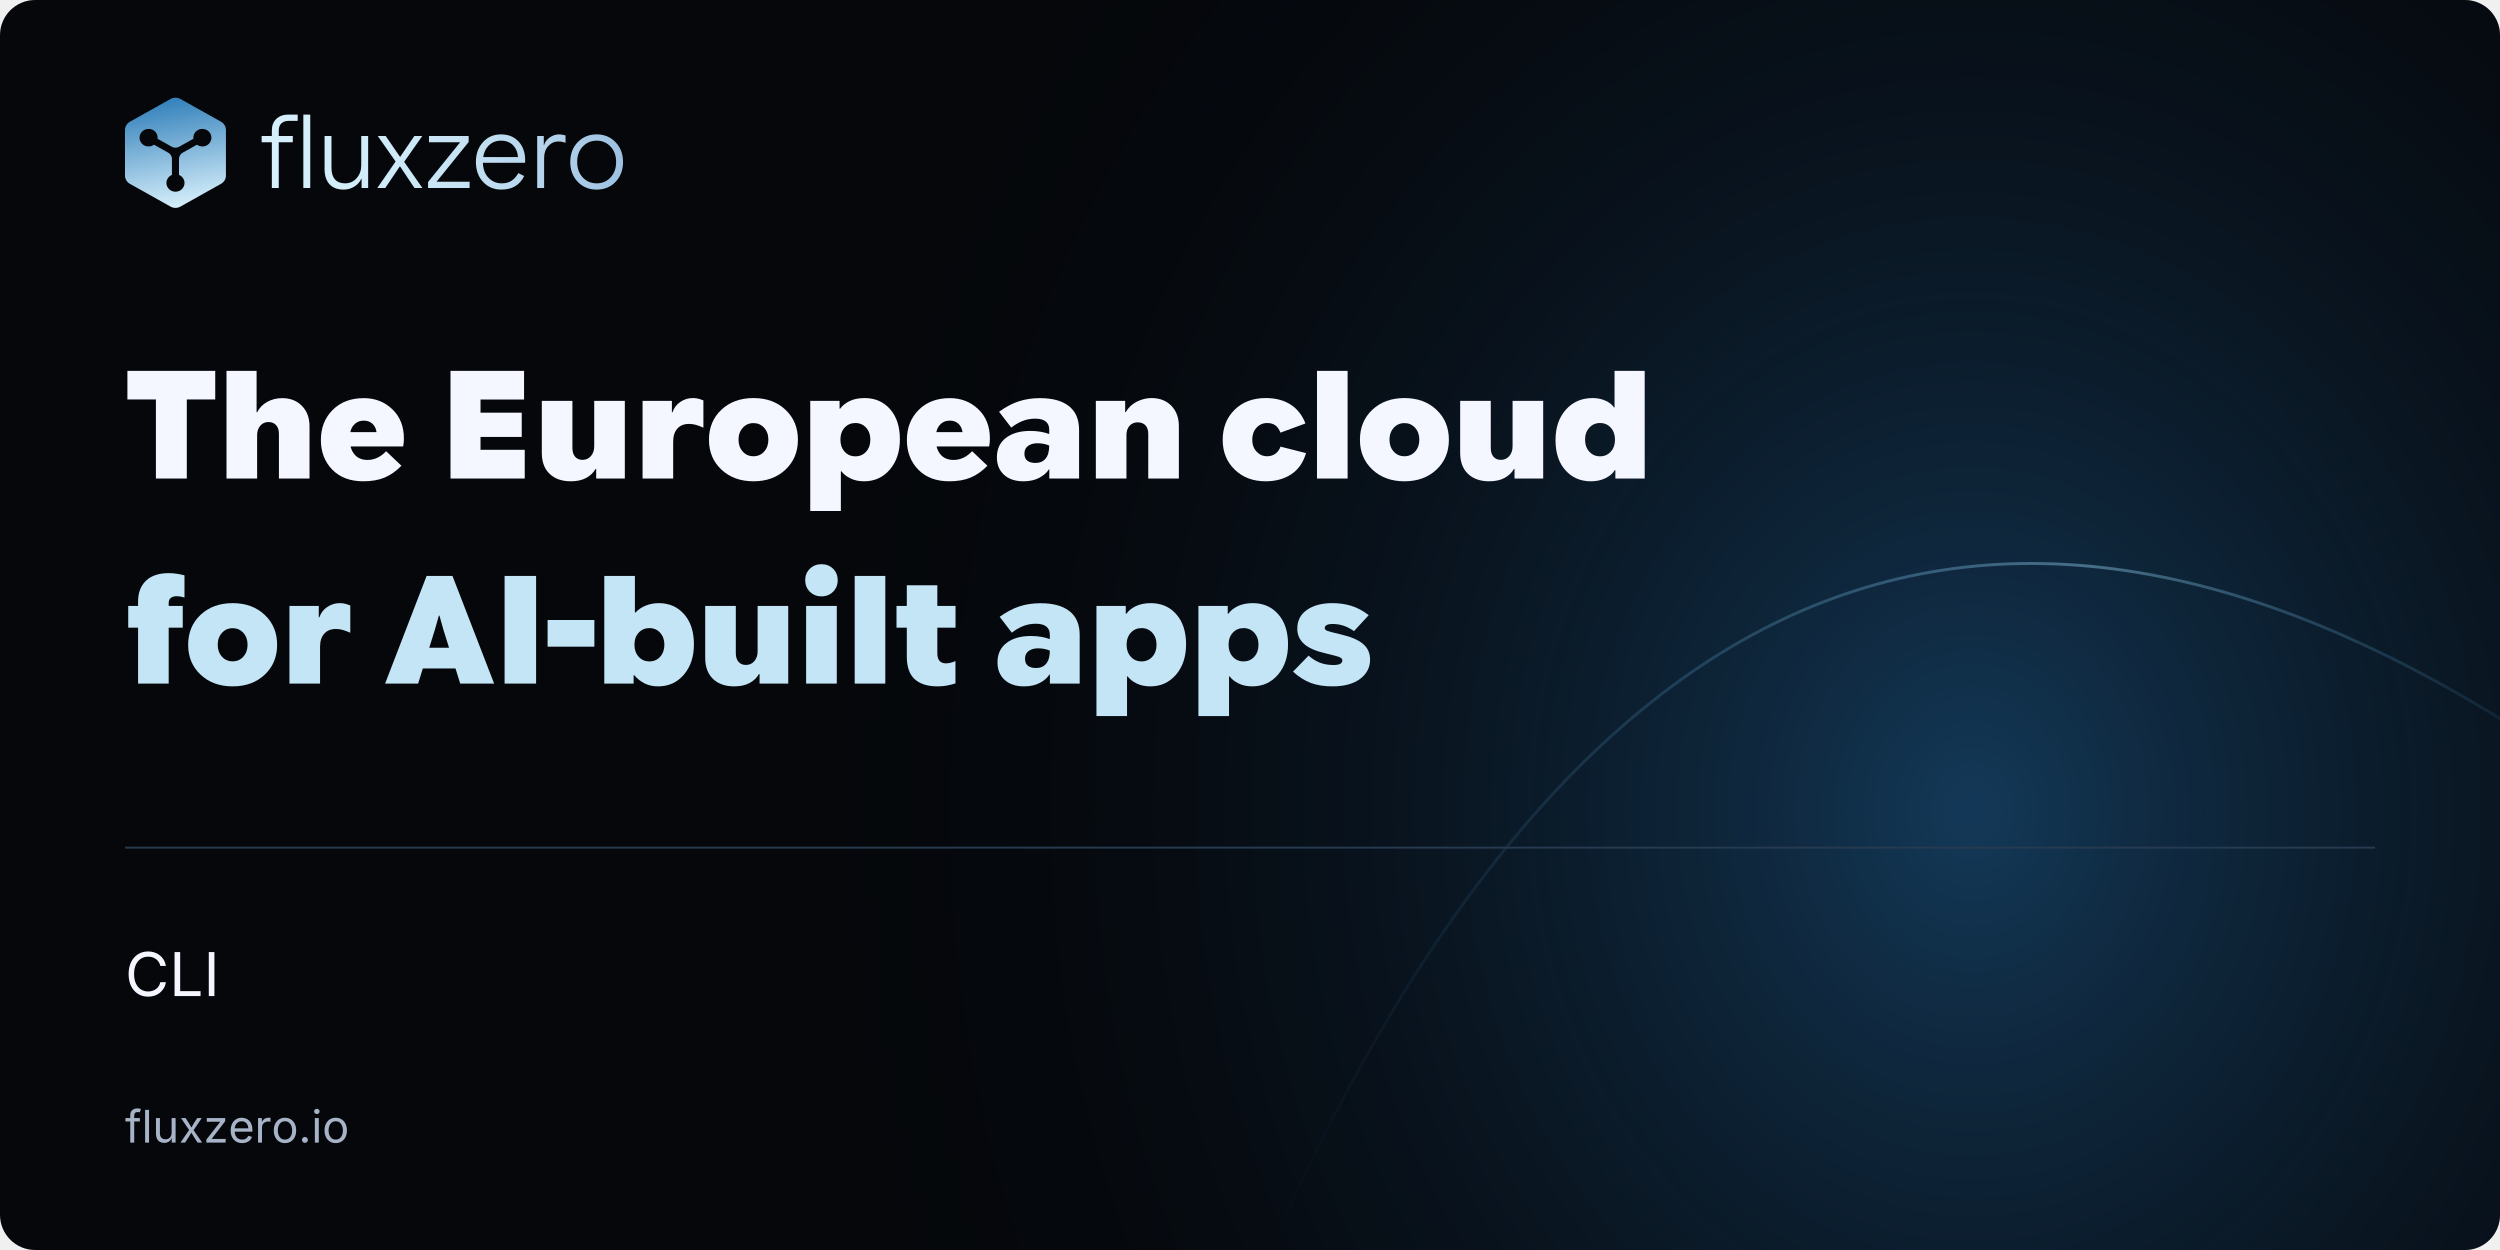
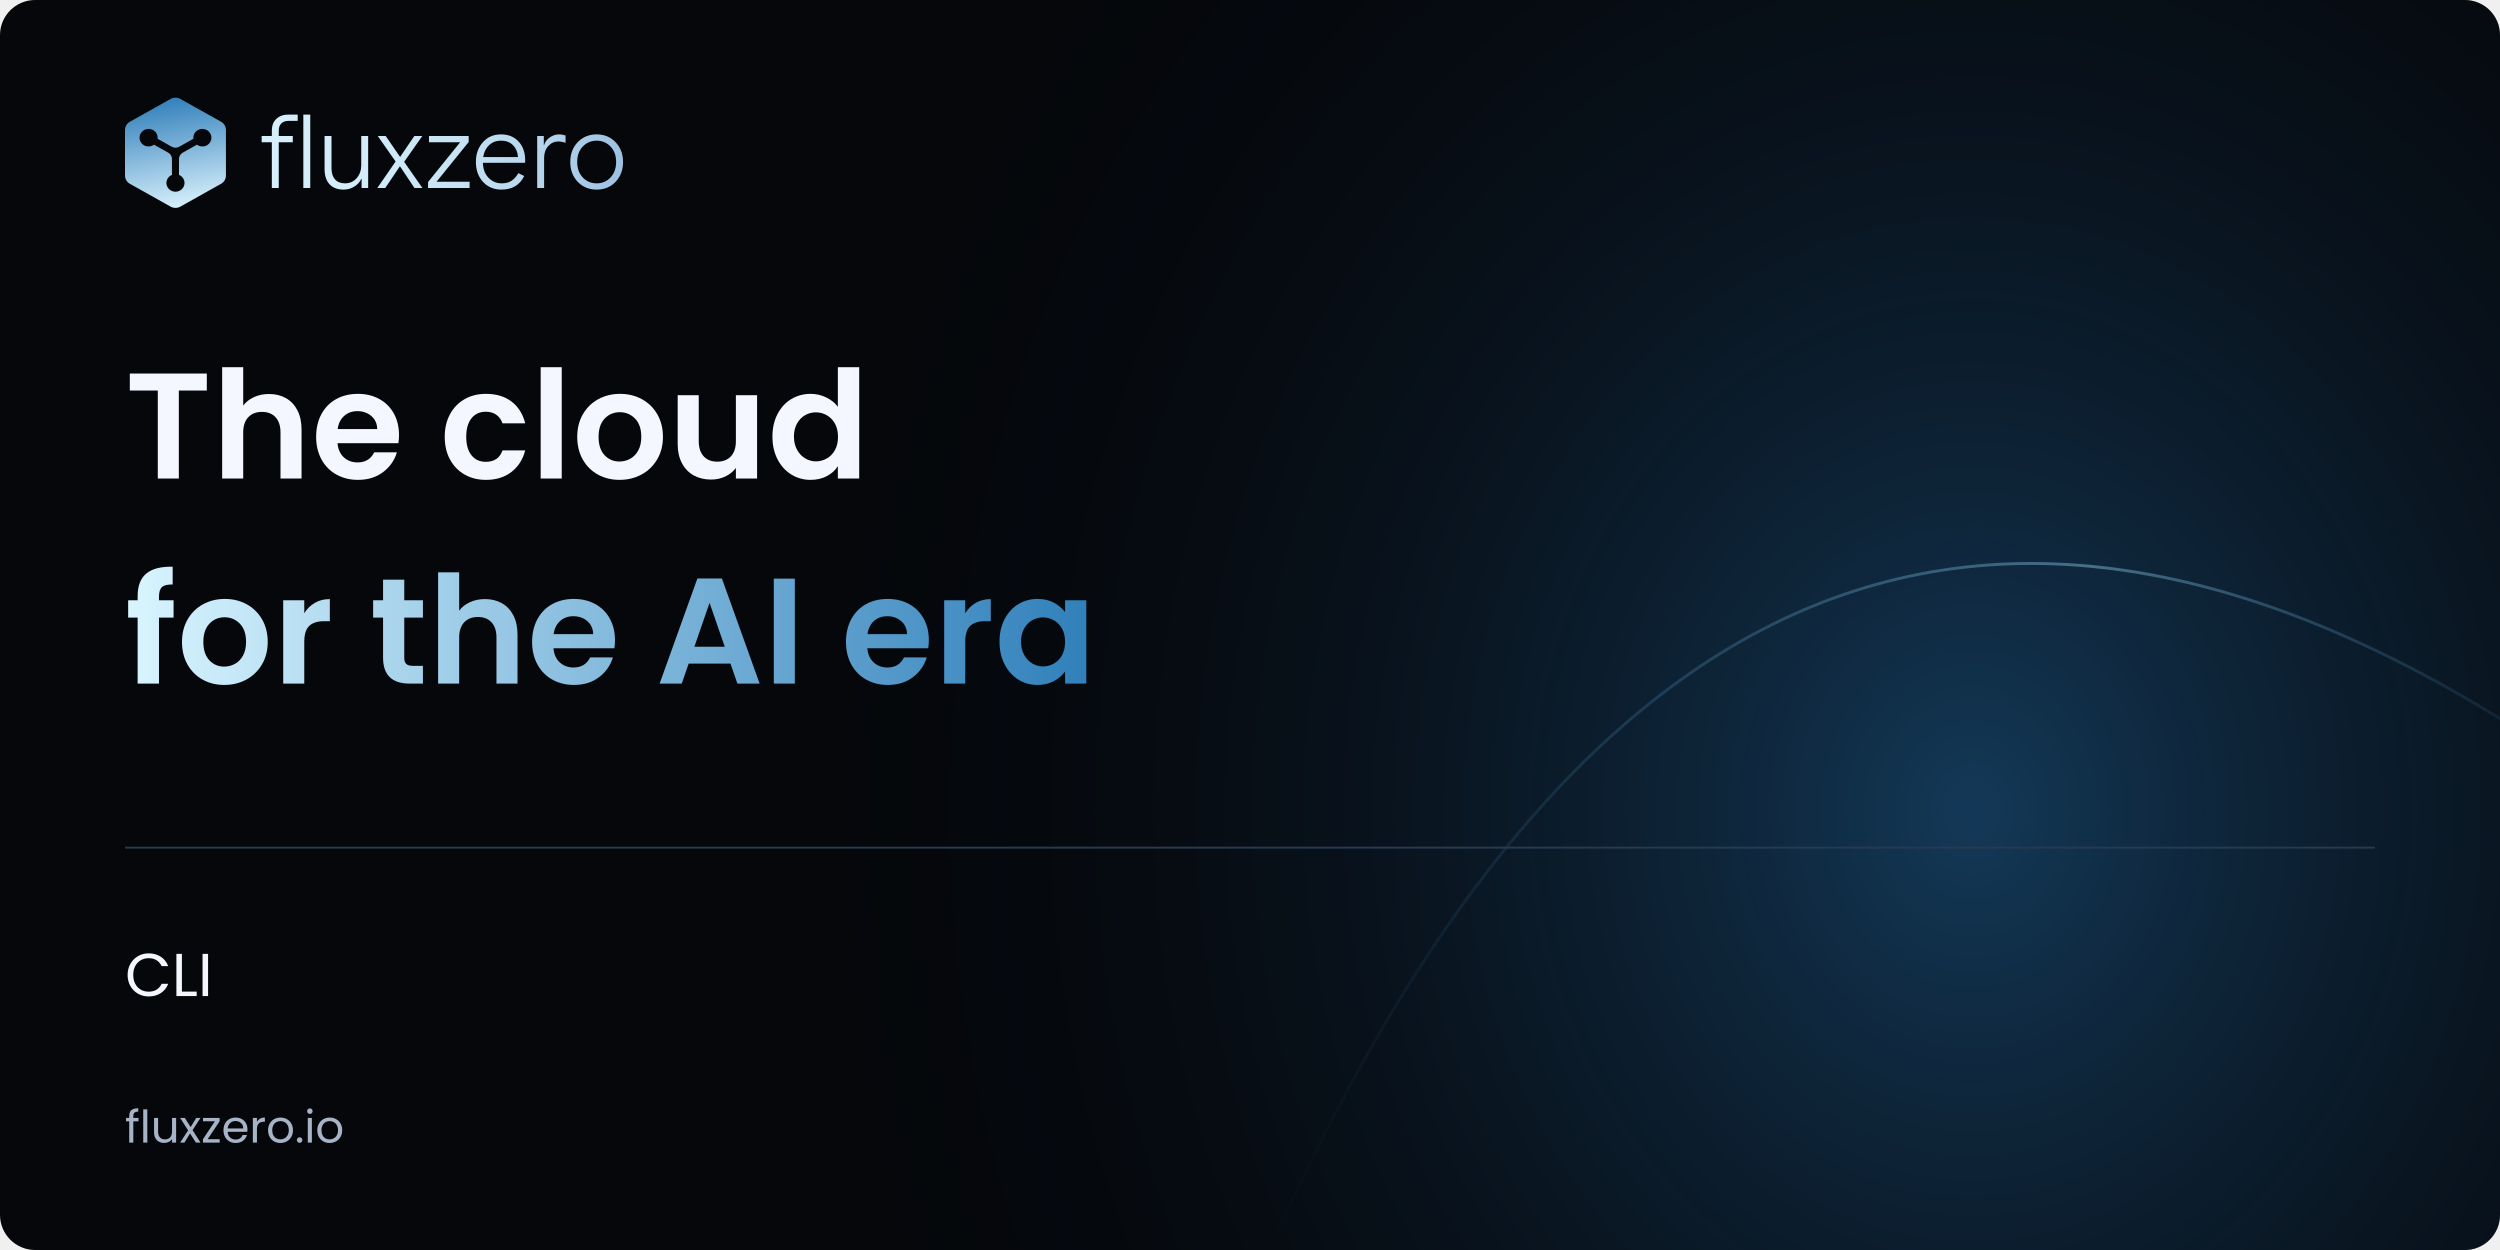
<svg xmlns="http://www.w3.org/2000/svg" width="1280" height="640" viewBox="0 0 1280 640" role="img" aria-labelledby="title">
  <defs>
    <clipPath id="banner-clip">
      <rect width="1280" height="640" rx="18" />
    </clipPath>
    <radialGradient id="glow">
      <stop stop-color="#17456b" stop-opacity=".8" />
      <stop offset="1" stop-color="#05070b" stop-opacity="0" />
    </radialGradient>
    <linearGradient id="line">
      <stop stop-color="#3582bc" stop-opacity="0" />
      <stop offset=".6" stop-color="#84bfdc" stop-opacity=".48" />
      <stop offset="1" stop-color="#3582bc" stop-opacity="0" />
    </linearGradient>
  </defs>
  <g clip-path="url(#banner-clip)">
    <rect width="1280" height="640" rx="18" fill="#05070B" />
    <ellipse cx="1010" cy="416.0" rx="600" ry="704.0" fill="url(#glow)" />
    <path d="M650 640 Q900 76.8 1350 416.0" stroke="url(#line)" stroke-width="1.5" fill="none" />
    <g transform="translate(64,50) scale(0.2141867)">
      <defs>
        <style>
      .cls-1 {
        fill: url(#linear-gradient-2);
      }

      .cls-2 {
        fill: url(#linear-gradient);
      }
    </style>
        <linearGradient id="linear-gradient" x1="143.23" y1="259.88" x2="98.04" y2="3.61" gradientUnits="userSpaceOnUse">
          <stop offset="0" stop-color="#d6effb" />
          <stop offset=".99" stop-color="#3582bc" />
        </linearGradient>
        <linearGradient id="linear-gradient-2" x1="326.62" y1="130.12" x2="1190.55" y2="130.12" gradientUnits="userSpaceOnUse">
          <stop offset="0" stop-color="#d6effb" />
          <stop offset=".28" stop-color="#d2ecf9" />
          <stop offset=".54" stop-color="#c7e3f4" />
          <stop offset=".78" stop-color="#b5d4ec" />
          <stop offset="1" stop-color="#9ec1e2" />
        </linearGradient>
      </defs>
      <g id="Layer_1-2" data-name="Layer 1">
        <g>
          <path id="logo" class="cls-2" d="M116.56.35c-2.69.46-5.28,1.38-7.65,2.7L11.73,57.54c-3.57,2-6.53,4.87-8.58,8.34C1.08,69.33,0,73.26,0,77.26v108.97c0,4,1.08,7.92,3.14,11.39,2.06,3.46,5.02,6.34,8.58,8.33l97.19,54.49c3.56,2,7.61,3.05,11.73,3.05s8.16-1.05,11.73-3.05l97.18-54.49c3.56-2,6.52-4.87,8.58-8.33,2.06-3.46,3.14-7.39,3.14-11.39v-108.97c0-4-1.08-7.92-3.14-11.39-2.06-3.46-5.02-6.34-8.58-8.34L132.36,3.05c-4.78-2.68-10.37-3.63-15.8-2.7ZM185.94,74.69c3.62.17,7.15,1.22,10.24,3.05,3.1,1.83,5.67,4.39,7.49,7.44,1.42,2.39,2.35,5.03,2.72,7.77.37,2.74.18,5.52-.55,8.19-.74,2.67-2.01,5.17-3.74,7.36-1.73,2.19-3.89,4.03-6.35,5.41-3.67,2.02-7.88,2.95-12.09,2.68-4.21-.27-8.25-1.73-11.62-4.2l-34.09,19.12c-2.69,1.51-4.93,3.68-6.49,6.3-1.56,2.62-2.38,5.59-2.38,8.61v38.22c3.89,1.6,7.21,4.26,9.56,7.67,2.35,3.41,3.62,7.4,3.66,11.5,0,5.58-2.28,10.93-6.34,14.87-4.06,3.95-9.57,6.16-15.32,6.16s-11.26-2.22-15.32-6.16c-4.06-3.94-6.34-9.3-6.34-14.87.04-4.1,1.31-8.1,3.66-11.5,2.35-3.41,5.67-6.07,9.56-7.67v-38.23c0-3.02-.82-5.99-2.38-8.61-1.55-2.62-3.79-4.79-6.49-6.3l-34.09-19.11c-3.37,2.47-7.41,3.93-11.62,4.2-4.21.27-8.42-.66-12.09-2.68-2.46-1.38-4.62-3.22-6.35-5.41-1.73-2.19-3-4.69-3.74-7.36-.74-2.67-.92-5.45-.55-8.19.37-2.74,1.29-5.38,2.72-7.77,1.81-3.05,4.39-5.61,7.49-7.44,3.1-1.83,6.62-2.88,10.24-3.05,4.15-.19,8.27.78,11.86,2.79,3.68,2.07,6.65,5.14,8.54,8.84,1.89,3.7,2.63,7.85,2.1,11.95l33.94,19.03c2.69,1.51,5.75,2.31,8.86,2.31s6.17-.8,8.86-2.31l34.08-19.11c-.52-4.07.2-8.2,2.06-11.88,1.86-3.68,4.8-6.75,8.43-8.83,3.6-2.02,7.71-2.99,11.86-2.8Z" />
          <path class="cls-1" d="M326.62,106.64v-14.96h32.61v14.96h-32.61ZM351.01,216V78.33c0-11.69,3.63-20.92,10.91-27.71,7.27-6.78,16.87-10.18,28.8-10.18h22.08l.02,15.08h-22.1c-6.94,0-12.54,1.97-16.79,5.89s-6.38,9.77-6.38,17.53v137.06h-16.55ZM358.85,106.64v-14.96h42.3v14.96h-42.3ZM426.29,216V40.44h16.55v175.56h-16.55ZM522.53,219.8c-14.47,0-25.67-4.25-33.59-12.75-7.93-8.5-11.89-20.67-11.89-36.54v-78.83h16.55v76.38c0,11.85,2.77,20.94,8.33,27.28s13.57,9.5,24.03,9.5c11.27,0,20.55-4.15,27.83-12.44,7.27-8.3,10.91-18.54,10.91-30.71v-70.01h16.55v124.31h-15.69v-29.66l7.47,7.47h-8.09c-3.26,7.52-8.76,13.73-16.48,18.64-7.72,4.9-16.37,7.35-25.93,7.35ZM603.07,216l48.3-69.88h3.31l36.91-54.43h19.13l-47.2,67.07h-2.82l-38.62,57.25h-19ZM691.95,216l-37.88-56.76h-2.57l-47.32-67.55h19.01l38.86,56.52h1.6l47.32,67.79h-19.01ZM724.44,216v-14.34l76.74-95.02h-74.54v-14.96h94.89v14.35l-76.75,94.89h78.96v15.08h-99.3ZM899.75,219.8c-17.82,0-32.43-6.13-43.83-18.39-11.39-12.26-17.1-28.16-17.1-47.69s5.6-34.8,16.8-47.26c11.19-12.46,25.58-18.7,43.15-18.7s31.51,5.7,42.05,17.1c10.55,11.4,15.81,26.42,15.81,45.06,0,1.15-.04,2.09-.12,2.82-.09.73-.17,1.72-.25,2.94h-107.64v-13.74h90.72c-.65-11.44-4.55-20.82-11.7-28.14-7.15-7.31-16.78-10.97-28.87-10.97-12.99,0-23.46,4.62-31.39,13.86-7.92,9.24-11.89,21.58-11.89,37.02s4.31,28.04,12.94,37.26c8.62,9.24,19.35,13.86,32.18,13.86,9.08,0,16.69-1.94,22.87-5.83,6.18-3.88,11.79-10.07,16.86-18.57l13.98,6.86c-5.32,10.79-12.47,18.9-21.46,24.33-8.99,5.44-20.02,8.15-33.1,8.15ZM985.32,216v-124.31h15.81v23.79l-2.81-2.2h3.43c2.36-7.6,7.02-13.75,13.98-18.45,6.94-4.7,14.26-7.05,21.94-7.05,2.37,0,4.7.18,6.99.55,2.28.37,5.11,1.05,8.46,2.03v17.53c-4.58-1.39-8.09-2.26-10.55-2.63-2.45-.37-4.62-.55-6.5-.55-9.49,0-17.56,3.65-24.21,10.97-6.66,7.31-10,16.73-10,28.25v72.08h-16.55ZM1127.54,219.8c-18.39,0-33.51-6.23-45.37-18.7-11.84-12.46-17.77-28.25-17.77-47.38s6.01-35.21,18.02-47.51c12.01-12.29,27.05-18.45,45.12-18.45s33.08,6.24,45.06,18.7c11.97,12.46,17.96,28.22,17.96,47.26s-5.89,34.82-17.65,47.32c-11.77,12.5-26.9,18.76-45.37,18.76ZM1127.54,204.84c13.32,0,24.39-4.74,33.22-14.22,8.83-9.49,13.24-21.78,13.24-36.91s-4.47-27.48-13.42-36.85c-8.95-9.36-19.96-14.04-33.04-14.04s-24.31,4.66-33.22,13.98c-8.91,9.32-13.36,21.62-13.36,36.91s4.41,27.53,13.24,36.96c8.82,9.44,19.93,14.16,33.34,14.16Z" />
        </g>
      </g>
    </g>
-     <g aria-label="The European cloud" fill="#F4F7FF" transform="translate(64,245) scale(0.0385,-0.0385)">
-       <path transform="translate(0,0)" d="M411 0Q411 0 411.0 0.0Q411 0 411 0V1224H822V0Q822 0 822.0 0.0Q822 0 822 0ZM32 1051Q32 1051 32.0 1051.0Q32 1051 32 1051V1432Q32 1432 32.0 1432.0Q32 1432 32 1432H1200Q1200 1432 1200.0 1432.0Q1200 1432 1200 1432V1051Q1200 1051 1200.0 1051.0Q1200 1051 1200 1051Z" />
-       <path transform="translate(1232,0)" d="M118 0Q118 0 118.0 0.0Q118 0 118 0V1432Q118 1432 118.0 1432.0Q118 1432 118 1432H518Q518 1432 518.0 1432.0Q518 1432 518 1432V882H526Q570 970 660.0 1019.5Q750 1069 858 1069Q1021 1069 1121.5 965.5Q1222 862 1222 695V0Q1222 0 1222.0 0.0Q1222 0 1222 0H815Q815 0 815.0 0.0Q815 0 815 0V593Q815 668 778.0 709.5Q741 751 675 751Q609 751 567.0 702.0Q525 653 525 576V0Q525 0 525.0 0.0Q525 0 525 0Z" />
-       <path transform="translate(2558,0)" d="M611 -37Q350 -37 198.5 118.0Q47 273 47 513Q47 755 203.5 912.0Q360 1069 618 1069Q842 1069 996.5 922.0Q1151 775 1151 531Q1151 503 1149.0 482.0Q1147 461 1141 426Q1141 426 1141.0 426.0Q1141 426 1141 426H228V617H787Q777 688 732.0 729.0Q687 770 617 770Q535 770 482.5 709.5Q430 649 430 533Q430 398 492.0 322.5Q554 247 668 247Q737 247 799.0 276.5Q861 306 915 363Q915 363 915.0 363.0Q915 363 915 363L1118 170Q1118 170 1118.0 170.0Q1118 170 1118 170Q1014 63 895.5 13.0Q777 -37 611 -37Z" />
-       <path transform="translate(3757,0)" d="" />
-       <path transform="translate(4190,0)" d="M139 0Q139 0 139.0 0.0Q139 0 139 0V1432Q139 1432 139.0 1432.0Q139 1432 139 1432H1117Q1117 1432 1117.0 1432.0Q1117 1432 1117 1432V1050Q1117 1050 1117.0 1050.0Q1117 1050 1117 1050H538V382H1126Q1126 382 1126.0 382.0Q1126 382 1126 382V0Q1126 0 1126.0 0.0Q1126 0 1126 0ZM365 553V876H1086Q1086 876 1086.0 876.0Q1086 876 1086 876V553Q1086 553 1086.0 553.0Q1086 553 1086 553Z" />
-       <path transform="translate(5439,0)" d="M490 -37Q312 -37 208.0 62.0Q104 161 104 342V1033Q104 1033 104.0 1033.0Q104 1033 104 1033H511Q511 1033 511.0 1033.0Q511 1033 511 1033V406Q511 331 547.0 289.5Q583 248 646 248Q713 248 757.0 298.5Q801 349 801 428V1033Q801 1033 801.0 1033.0Q801 1033 801 1033H1208Q1208 1033 1208.0 1033.0Q1208 1033 1208 1033V0Q1208 0 1208.0 0.0Q1208 0 1208 0H827Q827 0 827.0 0.0Q827 0 827 0V312L1012 127H819Q777 53 694.5 8.0Q612 -37 490 -37Z" />
-       <path transform="translate(6765,0)" d="M118 0Q118 0 118.0 0.0Q118 0 118 0V1033Q118 1033 118.0 1033.0Q118 1033 118 1033H508Q508 1033 508.0 1033.0Q508 1033 508 1033V828L473 881H516Q544 967 620.0 1018.5Q696 1070 786 1070Q815 1070 845.5 1064.5Q876 1059 927 1039Q927 1039 927.0 1039.0Q927 1039 927 1039V676Q927 676 927.0 676.0Q927 676 927 676Q862 705 820.5 715.5Q779 726 734 726Q636 726 580.5 663.5Q525 601 525 491V0Q525 0 525.0 0.0Q525 0 525 0Z" />
-       <path transform="translate(7720,0)" d="M638 -37Q377 -37 211.5 118.5Q46 274 46 515Q46 760 211.5 915.0Q377 1070 638 1070Q898 1070 1063.5 914.5Q1229 759 1229 515Q1229 274 1064.0 118.5Q899 -37 638 -37ZM638 296Q724 296 780.0 358.5Q836 421 836 516Q836 613 779.5 675.0Q723 737 638 737Q552 737 495.5 674.5Q439 612 439 516Q439 421 495.0 358.5Q551 296 638 296Z" />
-       <path transform="translate(8995,0)" d="M118 -432Q118 -432 118.0 -432.0Q118 -432 118 -432V1033Q118 1033 118.0 1033.0Q118 1033 118 1033H508Q508 1033 508.0 1033.0Q508 1033 508 1033V837L418 929H516Q559 990 642.0 1030.0Q725 1070 841 1070Q1050 1070 1180.0 922.0Q1310 774 1310 522Q1310 275 1176.5 119.0Q1043 -37 834 -37Q732 -37 653.5 1.0Q575 39 533 96H525V-432Q525 -432 525.0 -432.0Q525 -432 525 -432ZM718 295Q805 295 861.0 357.0Q917 419 917 516Q917 615 860.5 676.5Q804 738 718 738Q632 738 575.5 677.0Q519 616 519 516Q519 419 575.0 357.0Q631 295 718 295Z" />
-       <path transform="translate(10351,0)" d="M611 -37Q350 -37 198.5 118.0Q47 273 47 513Q47 755 203.5 912.0Q360 1069 618 1069Q842 1069 996.5 922.0Q1151 775 1151 531Q1151 503 1149.0 482.0Q1147 461 1141 426Q1141 426 1141.0 426.0Q1141 426 1141 426H228V617H787Q777 688 732.0 729.0Q687 770 617 770Q535 770 482.5 709.5Q430 649 430 533Q430 398 492.0 322.5Q554 247 668 247Q737 247 799.0 276.5Q861 306 915 363Q915 363 915.0 363.0Q915 363 915 363L1118 170Q1118 170 1118.0 170.0Q1118 170 1118 170Q1014 63 895.5 13.0Q777 -37 611 -37Z" />
-       <path transform="translate(11550,0)" d="M399 -37Q235 -37 140.0 49.5Q45 136 45 282Q45 450 166.5 541.5Q288 633 488 633Q564 633 626.0 622.0Q688 611 741 592V649Q741 722 694.0 759.0Q647 796 556 796Q460 796 381.5 763.0Q303 730 236 677Q236 677 236.0 677.0Q236 677 236 677L74 888Q74 888 74.0 888.0Q74 888 74 888Q205 983 334.5 1026.0Q464 1069 617 1069Q869 1069 1003.5 962.5Q1138 856 1138 646V0Q1138 0 1138.0 0.0Q1138 0 1138 0H742Q742 0 742.0 0.0Q742 0 742 0V199L816 120H735Q696 56 608.5 9.5Q521 -37 399 -37ZM558 207Q646 207 693.5 266.0Q741 325 741 436V438Q711 452 670.5 460.5Q630 469 582 469Q511 469 461.0 434.5Q411 400 411 331Q411 267 450.0 237.0Q489 207 558 207Z" />
-       <path transform="translate(12793,0)" d="M118 0V1033Q118 1033 118.0 1033.0Q118 1033 118 1033H508Q508 1033 508.0 1033.0Q508 1033 508 1033V838L474 884H516Q570 976 665.0 1023.0Q760 1070 858 1070Q1023 1070 1122.5 967.0Q1222 864 1222 696V0Q1222 0 1222.0 0.0Q1222 0 1222 0H815Q815 0 815.0 0.0Q815 0 815 0V593Q815 667 778.0 707.0Q741 747 673 747Q607 747 566.0 700.5Q525 654 525 581V0Q525 0 525.0 0.0Q525 0 525 0H118Q118 0 118.0 0.0Q118 0 118 0Z" />
-       <path transform="translate(14119,0)" d="" />
-       <path transform="translate(14552,0)" d="M616 -37Q366 -37 206.0 118.0Q46 273 46 513Q46 759 204.5 914.5Q363 1070 619 1070Q815 1070 949.5 983.0Q1084 896 1146 732Q1146 732 1146.0 732.0Q1146 732 1146 732L814 610Q814 610 814.0 610.0Q814 610 814 610Q787 679 744.0 708.5Q701 738 638 738Q553 738 496.0 676.0Q439 614 439 516Q439 419 496.5 357.5Q554 296 637 296Q698 296 744.5 328.0Q791 360 815 424Q815 424 815.0 424.0Q815 424 815 424L1154 338Q1154 338 1154.0 338.0Q1154 338 1154 338Q1100 151 958.5 57.0Q817 -37 616 -37Z" />
-       <path transform="translate(15734,0)" d="M118 0Q118 0 118.0 0.0Q118 0 118 0V1432Q118 1432 118.0 1432.0Q118 1432 118 1432H525Q525 1432 525.0 1432.0Q525 1432 525 1432V0Q525 0 525.0 0.0Q525 0 525 0Z" />
-       <path transform="translate(16377,0)" d="M638 -37Q377 -37 211.5 118.5Q46 274 46 515Q46 760 211.5 915.0Q377 1070 638 1070Q898 1070 1063.5 914.5Q1229 759 1229 515Q1229 274 1064.0 118.5Q899 -37 638 -37ZM638 296Q724 296 780.0 358.5Q836 421 836 516Q836 613 779.5 675.0Q723 737 638 737Q552 737 495.5 674.5Q439 612 439 516Q439 421 495.0 358.5Q551 296 638 296Z" />
-       <path transform="translate(17652,0)" d="M490 -37Q312 -37 208.0 62.0Q104 161 104 342V1033Q104 1033 104.0 1033.0Q104 1033 104 1033H511Q511 1033 511.0 1033.0Q511 1033 511 1033V406Q511 331 547.0 289.5Q583 248 646 248Q713 248 757.0 298.5Q801 349 801 428V1033Q801 1033 801.0 1033.0Q801 1033 801 1033H1208Q1208 1033 1208.0 1033.0Q1208 1033 1208 1033V0Q1208 0 1208.0 0.0Q1208 0 1208 0H827Q827 0 827.0 0.0Q827 0 827 0V312L1012 127H819Q777 53 694.5 8.0Q612 -37 490 -37Z" />
-       <path transform="translate(18978,0)" d="M516 -37Q310 -37 178.0 109.5Q46 256 46 512Q46 761 183.5 915.5Q321 1070 540 1070Q632 1070 709.5 1035.5Q787 1001 824 945H831V1432Q831 1432 831.0 1432.0Q831 1432 831 1432H1232Q1232 1432 1232.0 1432.0Q1232 1432 1232 1432V0Q1232 0 1232.0 0.0Q1232 0 1232 0H842Q842 0 842.0 0.0Q842 0 842 0V151L879 111H834Q793 44 708.5 3.5Q624 -37 516 -37ZM638 295Q725 295 781.0 357.0Q837 419 837 516Q837 614 781.0 676.0Q725 738 638 738Q552 738 495.5 676.0Q439 614 439 516Q439 419 495.5 357.0Q552 295 638 295Z" />
+     <g aria-label="The cloud" fill="#F4F7FF" transform="translate(64,245) scale(0.077,-0.077)">
+       <path transform="translate(0,0)" d="M544 698V585H358V0H218V585H32V698Z" />
+       <path transform="translate(577,0)" d="M597 325V0H457V306Q457 372 424.0 407.5Q391 443 334 443Q276 443 242.5 407.5Q209 372 209 306V0H69V740H209V485Q236 521 281.0 541.5Q326 562 381 562Q444 562 493.0 534.5Q542 507 569.5 453.5Q597 400 597 325Z" />
+       <path transform="translate(1238,0)" d="M580 235H175Q180 175 217.0 141.0Q254 107 308 107Q386 107 419 174H570Q546 94 478.0 42.5Q410 -9 311 -9Q231 -9 167.5 26.5Q104 62 68.5 127.0Q33 192 33 277Q33 363 68.0 428.0Q103 493 166.0 528.0Q229 563 311 563Q390 563 452.5 529.0Q515 495 549.5 432.5Q584 370 584 289Q584 259 580 235ZM439 329Q438 383 400.0 415.5Q362 448 307 448Q255 448 219.5 416.5Q184 385 176 329Z" />
+       <path transform="translate(1855,0)" d="" />
+       <path transform="translate(2093,0)" d="M307 563Q410 563 477.5 511.5Q545 460 568 367H417Q405 403 376.5 423.5Q348 444 306 444Q246 444 211.0 400.5Q176 357 176 277Q176 198 211.0 154.5Q246 111 306 111Q391 111 417 187H568Q545 97 477.0 44.0Q409 -9 307 -9Q227 -9 165.0 26.5Q103 62 68.0 126.5Q33 191 33 277Q33 363 68.0 427.5Q103 492 165.0 527.5Q227 563 307 563Z" />
+       <path transform="translate(2695,0)" d="M209 740V0H69V740Z" />
+       <path transform="translate(2973,0)" d="M34 277Q34 362 71.5 427.0Q109 492 174.0 527.5Q239 563 319 563Q399 563 464.0 527.5Q529 492 566.5 427.0Q604 362 604 277Q604 192 565.5 127.0Q527 62 461.5 26.5Q396 -9 315 -9Q235 -9 171.0 26.5Q107 62 70.5 127.0Q34 192 34 277ZM460 277Q460 356 418.5 398.5Q377 441 317 441Q257 441 216.5 398.5Q176 356 176 277Q176 198 215.5 155.5Q255 113 315 113Q353 113 386.5 131.5Q420 150 440.0 187.0Q460 224 460 277Z" />
+       <path transform="translate(3611,0)" d="M592 554V0H451V70Q424 34 380.5 13.5Q337 -7 286 -7Q221 -7 171.0 20.5Q121 48 92.5 101.5Q64 155 64 229V554H204V249Q204 183 237.0 147.5Q270 112 327 112Q385 112 418.0 147.5Q451 183 451 249V554Z" />
+       <path transform="translate(4272,0)" d="M287 563Q341 563 390.0 539.5Q439 516 468 477V740H610V0H468V82Q442 41 395.0 16.0Q348 -9 286 -9Q216 -9 158.0 27.0Q100 63 66.5 128.5Q33 194 33 279Q33 363 66.5 428.0Q100 493 158.0 528.0Q216 563 287 563ZM322 440Q283 440 250.0 421.0Q217 402 196.5 365.5Q176 329 176 279Q176 229 196.5 191.5Q217 154 250.5 134.0Q284 114 322 114Q361 114 395.0 133.5Q429 153 449.0 189.5Q469 226 469 277Q469 328 449.0 364.5Q429 401 395.0 420.5Q361 440 322 440Z" />
    </g>
-     <g aria-label="for AI-built apps" fill="#C4E5F6" transform="translate(64,350) scale(0.0385,-0.0385)">
-       <path transform="translate(0,0)" d="M43 744Q43 744 43.0 744.0Q43 744 43 744V1033Q43 1033 43.0 1033.0Q43 1033 43 1033H768Q768 1033 768.0 1033.0Q768 1033 768 1033V744Q768 744 768.0 744.0Q768 744 768 744ZM174 0Q174 0 174.0 0.0Q174 0 174 0V1094Q174 1268 279.5 1368.5Q385 1469 582 1469Q638 1469 690.0 1460.5Q742 1452 791 1440Q791 1440 791.0 1440.0Q791 1440 791 1440V1144Q791 1144 791.0 1144.0Q791 1144 791 1144Q764 1153 736.5 1157.5Q709 1162 683 1162Q639 1162 610.0 1140.0Q581 1118 581 1071V911V861V0Q581 0 581.0 0.0Q581 0 581 0Z" />
-       <path transform="translate(794,0)" d="M638 -37Q377 -37 211.5 118.5Q46 274 46 515Q46 760 211.5 915.0Q377 1070 638 1070Q898 1070 1063.5 914.5Q1229 759 1229 515Q1229 274 1064.0 118.5Q899 -37 638 -37ZM638 296Q724 296 780.0 358.5Q836 421 836 516Q836 613 779.5 675.0Q723 737 638 737Q552 737 495.5 674.5Q439 612 439 516Q439 421 495.0 358.5Q551 296 638 296Z" />
-       <path transform="translate(2069,0)" d="M118 0Q118 0 118.0 0.0Q118 0 118 0V1033Q118 1033 118.0 1033.0Q118 1033 118 1033H508Q508 1033 508.0 1033.0Q508 1033 508 1033V828L473 881H516Q544 967 620.0 1018.5Q696 1070 786 1070Q815 1070 845.5 1064.5Q876 1059 927 1039Q927 1039 927.0 1039.0Q927 1039 927 1039V676Q927 676 927.0 676.0Q927 676 927 676Q862 705 820.5 715.5Q779 726 734 726Q636 726 580.5 663.5Q525 601 525 491V0Q525 0 525.0 0.0Q525 0 525 0Z" />
-       <path transform="translate(3024,0)" d="" />
-       <path transform="translate(3457,0)" d="M2 0Q2 0 2.0 0.0Q2 0 2 0L554 1432Q554 1432 554.0 1432.0Q554 1432 554 1432H898Q898 1432 898.0 1432.0Q898 1432 898 1432L1452 0Q1452 0 1452.0 0.0Q1452 0 1452 0H1001Q1001 0 1001.0 0.0Q1001 0 1001 0L777 718L725 904H717L665 720L441 0Q441 0 441.0 0.0Q441 0 441 0ZM289 201 391 477H1037L1146 201Z" />
-       <path transform="translate(4909,0)" d="M139 0Q139 0 139.0 0.0Q139 0 139 0V1432Q139 1432 139.0 1432.0Q139 1432 139 1432H558Q558 1432 558.0 1432.0Q558 1432 558 1432V0Q558 0 558.0 0.0Q558 0 558 0Z" />
-       <path transform="translate(5606,0)" d="M14 491Q14 491 14.0 491.0Q14 491 14 491V846Q14 846 14.0 846.0Q14 846 14 846H636Q636 846 636.0 846.0Q636 846 636 846V491Q636 491 636.0 491.0Q636 491 636 491Z" />
-       <path transform="translate(6256,0)" d="M834 -37Q732 -37 653.0 3.0Q574 43 516 112H418L508 203V0Q508 0 508.0 0.0Q508 0 508 0H118Q118 0 118.0 0.0Q118 0 118 0V1432Q118 1432 118.0 1432.0Q118 1432 118 1432H525Q525 1432 525.0 1432.0Q525 1432 525 1432V945H533Q587 1004 668.5 1037.0Q750 1070 842 1070Q1050 1070 1180.0 922.0Q1310 774 1310 522Q1310 275 1176.5 119.0Q1043 -37 834 -37ZM718 295Q805 295 861.0 357.0Q917 419 917 517Q917 615 860.5 676.5Q804 738 718 738Q632 738 575.5 677.0Q519 616 519 516Q519 419 575.0 357.0Q631 295 718 295Z" />
-       <path transform="translate(7612,0)" d="M490 -37Q312 -37 208.0 62.0Q104 161 104 342V1033Q104 1033 104.0 1033.0Q104 1033 104 1033H511Q511 1033 511.0 1033.0Q511 1033 511 1033V406Q511 331 547.0 289.5Q583 248 646 248Q713 248 757.0 298.5Q801 349 801 428V1033Q801 1033 801.0 1033.0Q801 1033 801 1033H1208Q1208 1033 1208.0 1033.0Q1208 1033 1208 1033V0Q1208 0 1208.0 0.0Q1208 0 1208 0H827Q827 0 827.0 0.0Q827 0 827 0V312L1012 127H819Q777 53 694.5 8.0Q612 -37 490 -37Z" />
-       <path transform="translate(8938,0)" d="M120 0Q120 0 120.0 0.0Q120 0 120 0V1033Q120 1033 120.0 1033.0Q120 1033 120 1033H528Q528 1033 528.0 1033.0Q528 1033 528 1033V0Q528 0 528.0 0.0Q528 0 528 0ZM324 1160Q232 1160 170.0 1221.5Q108 1283 108 1374Q108 1467 170.0 1527.5Q232 1588 324 1588Q417 1588 478.5 1527.5Q540 1467 540 1374Q540 1283 478.5 1221.5Q417 1160 324 1160Z" />
-       <path transform="translate(9586,0)" d="M118 0Q118 0 118.0 0.0Q118 0 118 0V1432Q118 1432 118.0 1432.0Q118 1432 118 1432H525Q525 1432 525.0 1432.0Q525 1432 525 1432V0Q525 0 525.0 0.0Q525 0 525 0Z" />
-       <path transform="translate(10229,0)" d="M577 -37Q379 -37 273.5 58.0Q168 153 168 361V1308Q168 1308 168.0 1308.0Q168 1308 168 1308H574Q574 1308 574.0 1308.0Q574 1308 574 1308V403Q574 336 603.0 302.5Q632 269 689 269Q716 269 745.5 276.0Q775 283 815 299Q815 299 815.0 299.0Q815 299 815 299V2Q815 2 815.0 2.0Q815 2 815 2Q745 -19 691.0 -28.0Q637 -37 577 -37ZM31 744Q31 744 31.0 744.0Q31 744 31 744V1033Q31 1033 31.0 1033.0Q31 1033 31 1033H816Q816 1033 816.0 1033.0Q816 1033 816 1033V744Q816 744 816.0 744.0Q816 744 816 744Z" />
-       <path transform="translate(11125,0)" d="" />
-       <path transform="translate(11558,0)" d="M399 -37Q235 -37 140.0 49.5Q45 136 45 282Q45 450 166.5 541.5Q288 633 488 633Q564 633 626.0 622.0Q688 611 741 592V649Q741 722 694.0 759.0Q647 796 556 796Q460 796 381.5 763.0Q303 730 236 677Q236 677 236.0 677.0Q236 677 236 677L74 888Q74 888 74.0 888.0Q74 888 74 888Q205 983 334.5 1026.0Q464 1069 617 1069Q869 1069 1003.5 962.5Q1138 856 1138 646V0Q1138 0 1138.0 0.0Q1138 0 1138 0H742Q742 0 742.0 0.0Q742 0 742 0V199L816 120H735Q696 56 608.5 9.5Q521 -37 399 -37ZM558 207Q646 207 693.5 266.0Q741 325 741 436V438Q711 452 670.5 460.5Q630 469 582 469Q511 469 461.0 434.5Q411 400 411 331Q411 267 450.0 237.0Q489 207 558 207Z" />
-       <path transform="translate(12801,0)" d="M118 -432Q118 -432 118.0 -432.0Q118 -432 118 -432V1033Q118 1033 118.0 1033.0Q118 1033 118 1033H508Q508 1033 508.0 1033.0Q508 1033 508 1033V837L418 929H516Q559 990 642.0 1030.0Q725 1070 841 1070Q1050 1070 1180.0 922.0Q1310 774 1310 522Q1310 275 1176.5 119.0Q1043 -37 834 -37Q732 -37 653.5 1.0Q575 39 533 96H525V-432Q525 -432 525.0 -432.0Q525 -432 525 -432ZM718 295Q805 295 861.0 357.0Q917 419 917 516Q917 615 860.5 676.5Q804 738 718 738Q632 738 575.5 677.0Q519 616 519 516Q519 419 575.0 357.0Q631 295 718 295Z" />
-       <path transform="translate(14157,0)" d="M118 -432Q118 -432 118.0 -432.0Q118 -432 118 -432V1033Q118 1033 118.0 1033.0Q118 1033 118 1033H508Q508 1033 508.0 1033.0Q508 1033 508 1033V837L418 929H516Q559 990 642.0 1030.0Q725 1070 841 1070Q1050 1070 1180.0 922.0Q1310 774 1310 522Q1310 275 1176.5 119.0Q1043 -37 834 -37Q732 -37 653.5 1.0Q575 39 533 96H525V-432Q525 -432 525.0 -432.0Q525 -432 525 -432ZM718 295Q805 295 861.0 357.0Q917 419 917 516Q917 615 860.5 676.5Q804 738 718 738Q632 738 575.5 677.0Q519 616 519 516Q519 419 575.0 357.0Q631 295 718 295Z" />
-       <path transform="translate(15513,0)" d="M545 -37Q380 -37 258.0 8.0Q136 53 20 159Q20 159 20.0 159.0Q20 159 20 159L227 372Q227 372 227.0 372.0Q227 372 227 372Q301 307 380.0 277.0Q459 247 560 247Q616 247 646.0 262.0Q676 277 676 307Q676 334 644.0 349.5Q612 365 450 403Q254 448 165.5 529.0Q77 610 77 730Q77 892 206.5 981.0Q336 1070 543 1070Q681 1070 797.5 1033.5Q914 997 1027 910Q1027 910 1027.0 910.0Q1027 910 1027 910L831 698Q831 698 831.0 698.0Q831 698 831 698Q764 746 693.0 769.5Q622 793 544 793Q497 793 469.5 779.5Q442 766 442 739Q442 715 476.0 701.5Q510 688 664 652Q855 608 950.0 528.5Q1045 449 1045 320Q1045 161 911.5 62.0Q778 -37 545 -37Z" />
+     <defs>
+       <mask id="gradient-text-5" x="64" y="249.9" width="497.42" height="130.9" maskUnits="userSpaceOnUse">
+         <rect x="64" y="249.9" width="497.42" height="130.9" fill="#000" />
+         <g fill="#fff" transform="translate(64,350) scale(0.077,-0.077)">
+           <path transform="translate(0,0)" d="M323 439H226V0H84V439H21V554H84V582Q84 684 142.0 732.0Q200 780 317 777V659Q266 660 246.0 642.0Q226 624 226 577V554H323Z" />
+           <path transform="translate(345,0)" d="M34 277Q34 362 71.5 427.0Q109 492 174.0 527.5Q239 563 319 563Q399 563 464.0 527.5Q529 492 566.5 427.0Q604 362 604 277Q604 192 565.5 127.0Q527 62 461.5 26.5Q396 -9 315 -9Q235 -9 171.0 26.5Q107 62 70.5 127.0Q34 192 34 277ZM460 277Q460 356 418.5 398.5Q377 441 317 441Q257 441 216.5 398.5Q176 356 176 277Q176 198 215.5 155.5Q255 113 315 113Q353 113 386.5 131.5Q420 150 440.0 187.0Q460 224 460 277Z" />
+           <path transform="translate(983,0)" d="M379 562V415H342Q276 415 242.5 384.0Q209 353 209 276V0H69V554H209V468Q236 512 279.5 537.0Q323 562 379 562Z" />
+           <path transform="translate(1387,0)" d="" />
+           <path transform="translate(1625,0)" d="M232 439V171Q232 143 245.5 130.5Q259 118 291 118H356V0H268Q91 0 91 172V439H25V554H91V691H232V554H356V439Z" />
+           <path transform="translate(2013,0)" d="M597 325V0H457V306Q457 372 424.0 407.5Q391 443 334 443Q276 443 242.5 407.5Q209 372 209 306V0H69V740H209V485Q236 521 281.0 541.5Q326 562 381 562Q444 562 493.0 534.5Q542 507 569.5 453.5Q597 400 597 325Z" />
+           <path transform="translate(2674,0)" d="M580 235H175Q180 175 217.0 141.0Q254 107 308 107Q386 107 419 174H570Q546 94 478.0 42.5Q410 -9 311 -9Q231 -9 167.5 26.5Q104 62 68.5 127.0Q33 192 33 277Q33 363 68.0 428.0Q103 493 166.0 528.0Q229 563 311 563Q390 563 452.5 529.0Q515 495 549.5 432.5Q584 370 584 289Q584 259 580 235ZM439 329Q438 383 400.0 415.5Q362 448 307 448Q255 448 219.5 416.5Q184 385 176 329Z" />
+           <path transform="translate(3291,0)" d="" />
+           <path transform="translate(3529,0)" d="M497 133H219L173 0H26L277 699H440L691 0H543ZM459 245 358 537 257 245Z" />
+           <path transform="translate(4245,0)" d="M209 698V0H69V698Z" />
+           <path transform="translate(4523,0)" d="" />
+           <path transform="translate(4761,0)" d="M580 235H175Q180 175 217.0 141.0Q254 107 308 107Q386 107 419 174H570Q546 94 478.0 42.5Q410 -9 311 -9Q231 -9 167.5 26.5Q104 62 68.5 127.0Q33 192 33 277Q33 363 68.0 428.0Q103 493 166.0 528.0Q229 563 311 563Q390 563 452.5 529.0Q515 495 549.5 432.5Q584 370 584 289Q584 259 580 235ZM439 329Q438 383 400.0 415.5Q362 448 307 448Q255 448 219.5 416.5Q184 385 176 329Z" />
+           <path transform="translate(5378,0)" d="M379 562V415H342Q276 415 242.5 384.0Q209 353 209 276V0H69V554H209V468Q236 512 279.5 537.0Q323 562 379 562Z" />
+           <path transform="translate(5782,0)" d="M286 563Q348 563 394.5 538.0Q441 513 469 475V554H610V0H469V81Q442 42 394.5 16.5Q347 -9 285 -9Q215 -9 157.5 27.0Q100 63 66.5 128.5Q33 194 33 279Q33 363 66.5 428.0Q100 493 157.5 528.0Q215 563 286 563ZM322 440Q283 440 250.0 421.0Q217 402 196.5 365.5Q176 329 176 279Q176 229 196.5 191.5Q217 154 250.5 134.0Q284 114 322 114Q361 114 395.0 133.5Q429 153 449.0 189.5Q469 226 469 277Q469 328 449.0 364.5Q429 401 395.0 420.5Q361 440 322 440Z" />
+         </g>
+       </mask>
+       <linearGradient id="gradient-fill-5" x1="64" y1="0" x2="561.42" y2="0" gradientUnits="userSpaceOnUse">
+         <stop stop-color="#D9F5FF" />
+         <stop offset="1" stop-color="#2F7FBA" />
+       </linearGradient>
+     </defs>
+     <rect aria-label="for the AI era" x="64" y="249.9" width="497.42" height="130.9" fill="url(#gradient-fill-5)" mask="url(#gradient-text-5)" />
+     <path d="M64 434 H1216" stroke="#263A50" />
+     <g aria-label="CLI" fill="#F4F7FF" transform="translate(64,510) scale(0.031,-0.031)">
+       <path transform="translate(0,0)" d="M391 706Q505 706 590.0 651.0Q675 596 714 495H605Q576 558 521.5 592.0Q467 626 391 626Q318 626 260.0 592.0Q202 558 169.0 495.5Q136 433 136 349Q136 266 169.0 203.5Q202 141 260.0 107.0Q318 73 391 73Q467 73 521.5 106.5Q576 140 605 203H714Q675 103 590.0 48.5Q505 -6 391 -6Q294 -6 214.5 39.5Q135 85 89.0 166.0Q43 247 43 349Q43 451 89.0 532.5Q135 614 214.5 660.0Q294 706 391 706Z" />
+       <path transform="translate(772,0)" d="M168 74H412V0H77V697H168Z" />
+       <path transform="translate(1204,0)" d="M168 697V0H77V697Z" />
    </g>
-     <path d="M64 434 H1216" stroke="#263A50" />
-     <g aria-label="CLI" fill="#F4F7FF" transform="translate(64,510) scale(0.01513672,-0.01513672)">
-       <path transform="translate(0,0)" d="M783 -20Q592 -20 442.5 72.5Q293 165 207.5 336.5Q122 508 122 744Q122 981 207.5 1152.5Q293 1324 442.5 1417.0Q592 1510 783 1510Q896 1510 996.5 1477.0Q1097 1444 1177.0 1380.5Q1257 1317 1310.5 1226.5Q1364 1136 1384 1021H1194Q1178 1098 1139.5 1156.0Q1101 1214 1045.5 1254.0Q990 1294 923.0 1314.0Q856 1334 783 1334Q649 1334 541.0 1266.0Q433 1198 370.0 1066.5Q307 935 307 744Q307 554 370.5 422.5Q434 291 542.0 223.5Q650 156 783 156Q856 156 923.0 176.5Q990 197 1045.5 236.5Q1101 276 1139.5 334.5Q1178 393 1194 469H1384Q1365 355 1311.5 265.0Q1258 175 1178.0 111.0Q1098 47 997.5 13.5Q897 -20 783 -20Z" />
-       <path transform="translate(1496,0)" d="M180 0V1490H370V168H1060V0Z" />
-       <path transform="translate(2654,0)" d="M370 1490V0H180V1490Z" />
-     </g>
-     <g aria-label="fluxzero.io" fill="#A7B4C8" transform="translate(64,585) scale(0.01123047,-0.01123047)">
-       <path transform="translate(0,0)" d="M678 1118V964H20V1118ZM240 0V1267Q240 1364 285.5 1429.0Q331 1494 404.0 1527.0Q477 1560 558 1560Q622 1560 664.0 1549.5Q706 1539 726 1530L676 1376Q662 1381 639.5 1387.0Q617 1393 579 1393Q496 1393 458.0 1350.5Q420 1308 420 1227V0Z" />
-       <path transform="translate(758,0)" d="M338 1490V0H158V1490Z" />
-       <path transform="translate(1254,0)" d="M537 -14Q424 -14 338.5 32.5Q253 79 205.5 173.0Q158 267 158 408V1118H338V423Q338 294 406.0 221.0Q474 148 591 148Q671 148 734.5 183.0Q798 218 835.0 285.5Q872 353 872 448V1118H1053V0H879V271H903Q851 114 755.5 50.0Q660 -14 537 -14Z" />
-       <path transform="translate(2465,0)" d="M65 0 506 643 505 505 88 1118H298L437 901Q491 817 530.5 744.0Q570 671 612 603H518Q561 671 596.5 744.0Q632 817 687 901L829 1118H1035L616 497V630L1053 0H844L680 251Q627 333 588.5 403.5Q550 474 509 539H604Q563 474 528.0 403.5Q493 333 439 251L273 0Z" />
-       <path transform="translate(3583,0)" d="M126 0V134L753 940V951H146V1118H985V975L376 178V167H1005V0Z" />
-       <path transform="translate(4714,0)" d="M628 -24Q466 -24 348.5 48.0Q231 120 167.5 249.0Q104 378 104 550Q104 722 166.0 853.0Q228 984 341.5 1058.0Q455 1132 607 1132Q696 1132 782.5 1102.5Q869 1073 939.5 1007.5Q1010 942 1052.0 835.0Q1094 728 1094 573V498H226V650H997L913 594Q913 704 878.5 789.5Q844 875 776.0 923.5Q708 972 607 972Q506 972 434.0 922.5Q362 873 324.0 793.5Q286 714 286 623V522Q286 398 329.0 311.5Q372 225 449.5 180.5Q527 136 629 136Q695 136 749.0 155.0Q803 174 842.0 212.5Q881 251 902 308L1076 260Q1050 176 988.0 112.0Q926 48 834.5 12.0Q743 -24 628 -24Z" />
-       <path transform="translate(5908,0)" d="M158 0V1118H332V946H344Q375 1031 454.5 1082.5Q534 1134 634 1134Q654 1134 681.5 1133.0Q709 1132 725 1131V950Q717 952 685.0 956.0Q653 960 617 960Q537 960 473.5 926.5Q410 893 374.0 834.5Q338 776 338 700V0Z" />
-       <path transform="translate(6679,0)" d="M613 -24Q461 -24 346.5 48.0Q232 120 168.0 250.0Q104 380 104 552Q104 727 168.0 857.5Q232 988 346.5 1060.0Q461 1132 613 1132Q766 1132 881.0 1060.0Q996 988 1060.0 857.5Q1124 727 1124 552Q1124 380 1060.0 250.0Q996 120 881.0 48.0Q766 -24 613 -24ZM613 137Q726 137 799.0 195.0Q872 253 907.0 347.5Q942 442 942 552Q942 663 907.0 758.5Q872 854 799.0 912.5Q726 971 613 971Q501 971 429.0 912.5Q357 854 322.0 759.0Q287 664 287 552Q287 442 322.0 347.5Q357 253 429.0 195.0Q501 137 613 137Z" />
-       <path transform="translate(7907,0)" d="M295 -13Q239 -13 199.5 26.5Q160 66 160 122Q160 178 199.5 217.5Q239 257 295 257Q351 257 390.5 217.5Q430 178 430 122Q430 66 390.5 26.5Q351 -13 295 -13Z" />
-       <path transform="translate(8497,0)" d="M158 0V1118H338V0ZM249 1301Q198 1301 161.0 1336.0Q124 1371 124 1420Q124 1470 161.0 1504.5Q198 1539 249 1539Q301 1539 338.0 1504.5Q375 1470 375 1420Q375 1371 338.0 1336.0Q301 1301 249 1301Z" />
-       <path transform="translate(8993,0)" d="M613 -24Q461 -24 346.5 48.0Q232 120 168.0 250.0Q104 380 104 552Q104 727 168.0 857.5Q232 988 346.5 1060.0Q461 1132 613 1132Q766 1132 881.0 1060.0Q996 988 1060.0 857.5Q1124 727 1124 552Q1124 380 1060.0 250.0Q996 120 881.0 48.0Q766 -24 613 -24ZM613 137Q726 137 799.0 195.0Q872 253 907.0 347.5Q942 442 942 552Q942 663 907.0 758.5Q872 854 799.0 912.5Q726 971 613 971Q501 971 429.0 912.5Q357 854 322.0 759.0Q287 664 287 552Q287 442 322.0 347.5Q357 253 429.0 195.0Q501 137 613 137Z" />
+     <g aria-label="fluxzero.io" fill="#A7B4C8" transform="translate(64,585) scale(0.023,-0.023)">
+       <path transform="translate(0,0)" d="M300 473H185V0H94V473H23V548H94V587Q94 679 141.5 721.5Q189 764 294 764V688Q234 688 209.5 664.5Q185 641 185 587V548H300Z" />
+       <path transform="translate(329,0)" d="M168 740V0H77V740Z" />
+       <path transform="translate(575,0)" d="M563 548V0H472V81Q446 39 399.5 15.5Q353 -8 297 -8Q233 -8 182.0 18.5Q131 45 101.5 98.0Q72 151 72 227V548H162V239Q162 158 203.0 114.5Q244 71 315 71Q388 71 430.0 116.0Q472 161 472 247V548Z" />
+       <path transform="translate(1215,0)" d="M363 0 233 204 108 0H13L190 272L13 548H116L246 345L370 548H465L289 277L466 0Z" />
+       <path transform="translate(1694,0)" d="M145 75H414V0H41V75L307 474H43V548H412V474Z" />
+       <path transform="translate(2149,0)" d="M574 240H136Q141 159 191.5 113.5Q242 68 314 68Q373 68 412.5 95.5Q452 123 468 169H566Q544 90 478.0 40.5Q412 -9 314 -9Q236 -9 174.5 26.0Q113 61 78.0 125.5Q43 190 43 275Q43 360 77.0 424.0Q111 488 172.5 522.5Q234 557 314 557Q392 557 452.0 523.0Q512 489 544.5 429.5Q577 370 577 295Q577 269 574 240ZM310 480Q241 480 192.5 436.0Q144 392 137 314H483Q483 366 460.0 403.5Q437 441 397.5 460.5Q358 480 310 480Z" />
+       <path transform="translate(2769,0)" d="M345 558V464H321Q168 464 168 298V0H77V548H168V459Q192 506 236.5 532.0Q281 558 345 558Z" />
+       <path transform="translate(3142,0)" d="M43 275Q43 359 79.5 423.5Q116 488 179.0 522.5Q242 557 320 557Q398 557 461.0 522.5Q524 488 560.5 424.0Q597 360 597 275Q597 190 559.5 125.5Q522 61 458.0 26.0Q394 -9 316 -9Q239 -9 176.5 26.0Q114 61 78.5 125.5Q43 190 43 275ZM504 275Q504 341 478.0 387.0Q452 433 410.0 455.5Q368 478 319 478Q269 478 227.5 455.5Q186 433 161.0 387.0Q136 341 136 275Q136 208 160.5 162.0Q185 116 226.0 93.5Q267 71 316 71Q365 71 408.0 94.0Q451 117 477.5 163.0Q504 209 504 275Z" />
+       <path transform="translate(3782,0)" d="M44 56Q44 82 62.0 100.0Q80 118 106 118Q131 118 148.5 100.0Q166 82 166 56Q166 30 148.5 12.0Q131 -6 106 -6Q80 -6 62.0 12.0Q44 30 44 56Z" />
+       <path transform="translate(3992,0)" d="M62 699Q62 725 80.0 743.0Q98 761 124 761Q149 761 166.5 743.0Q184 725 184 699Q184 673 166.5 655.0Q149 637 124 637Q98 637 80.0 655.0Q62 673 62 699ZM168 548V0H77V548Z" />
+       <path transform="translate(4238,0)" d="M43 275Q43 359 79.5 423.5Q116 488 179.0 522.5Q242 557 320 557Q398 557 461.0 522.5Q524 488 560.5 424.0Q597 360 597 275Q597 190 559.5 125.5Q522 61 458.0 26.0Q394 -9 316 -9Q239 -9 176.5 26.0Q114 61 78.5 125.5Q43 190 43 275ZM504 275Q504 341 478.0 387.0Q452 433 410.0 455.5Q368 478 319 478Q269 478 227.5 455.5Q186 433 161.0 387.0Q136 341 136 275Q136 208 160.5 162.0Q185 116 226.0 93.5Q267 71 316 71Q365 71 408.0 94.0Q451 117 477.5 163.0Q504 209 504 275Z" />
    </g>
  </g>
</svg>
